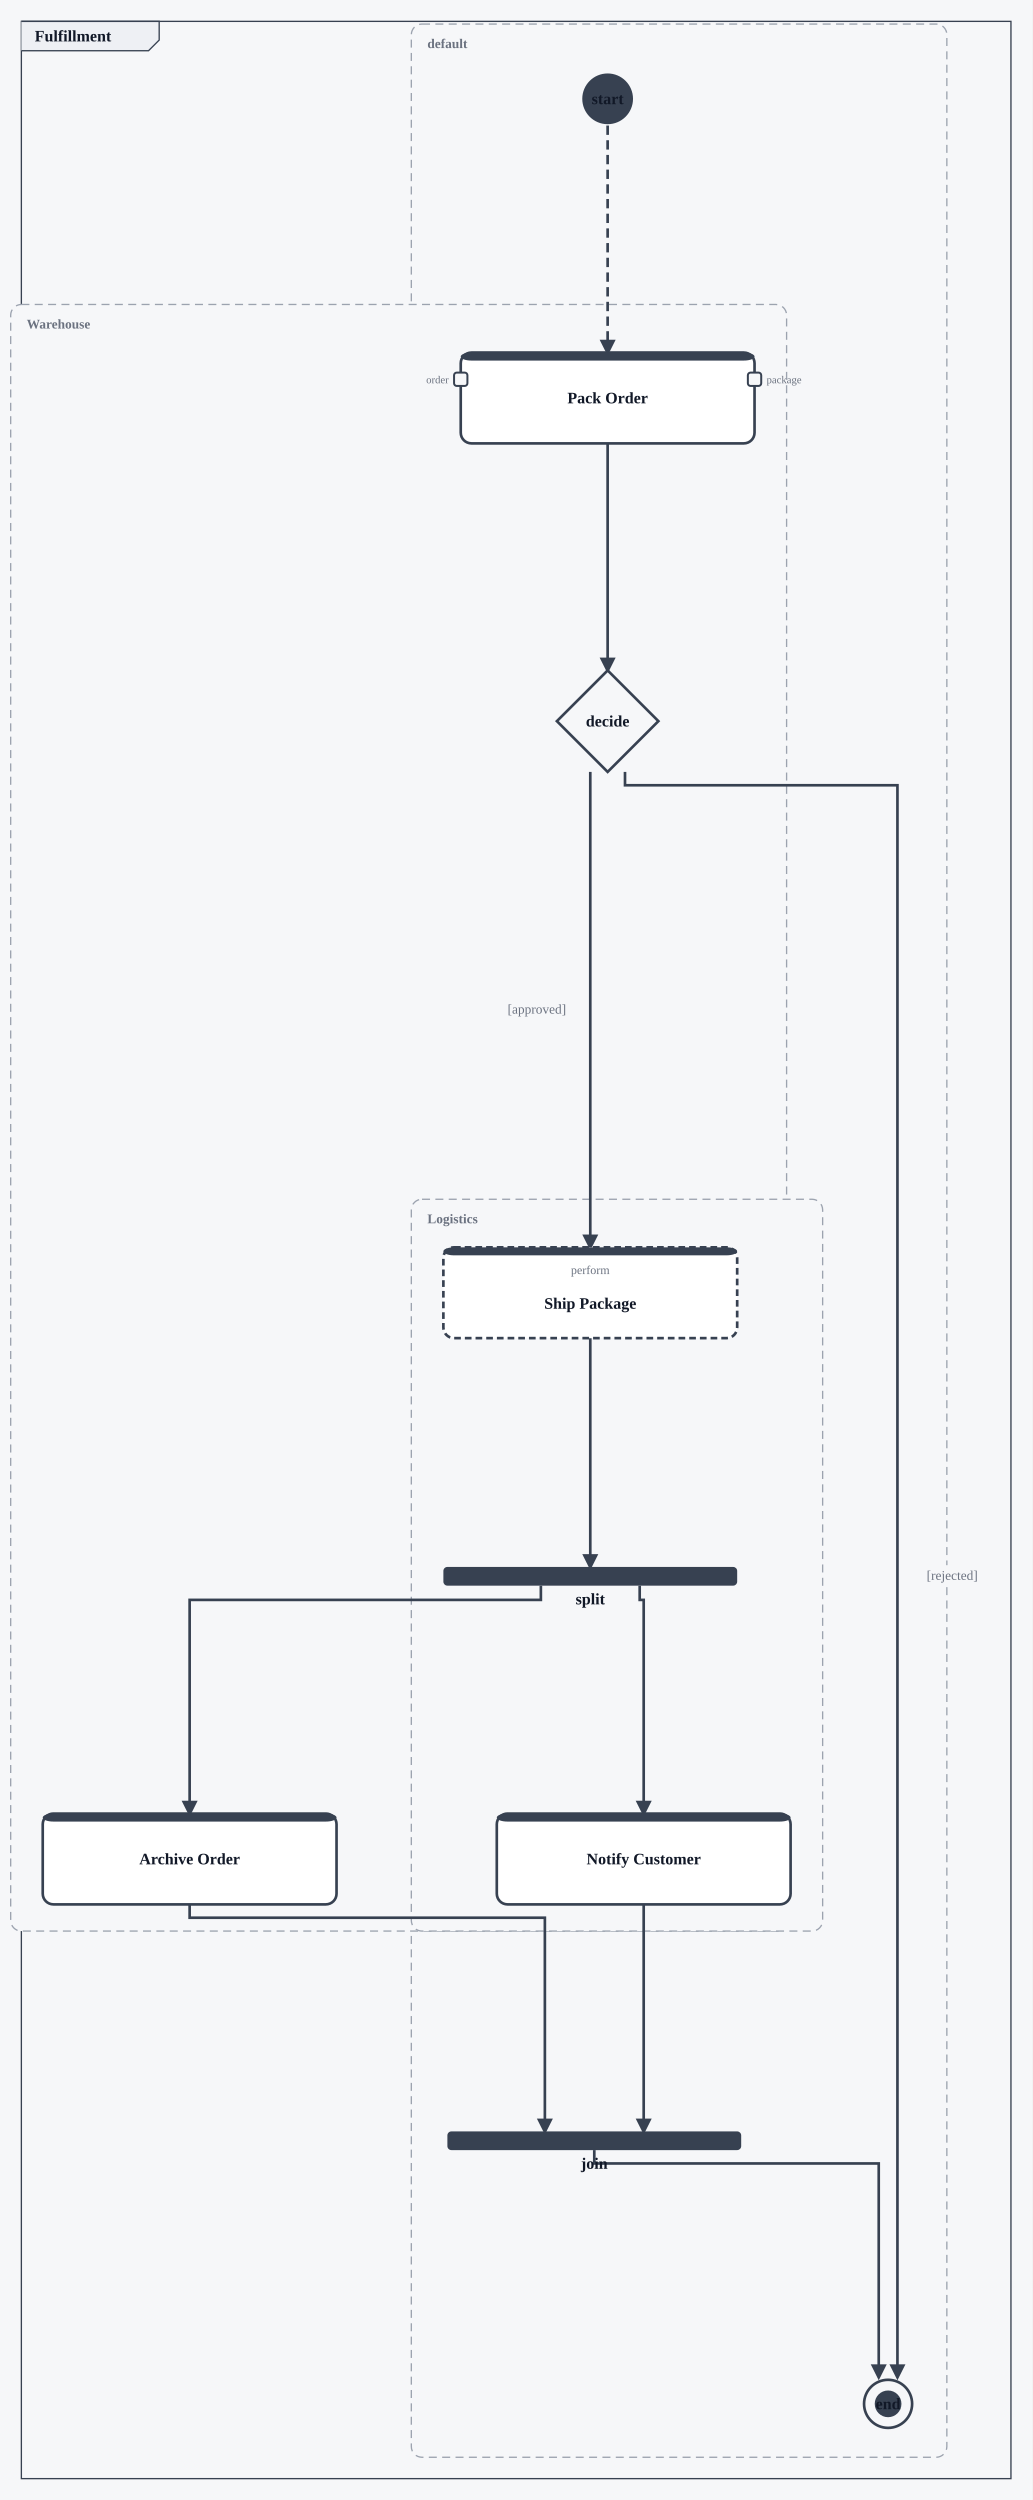
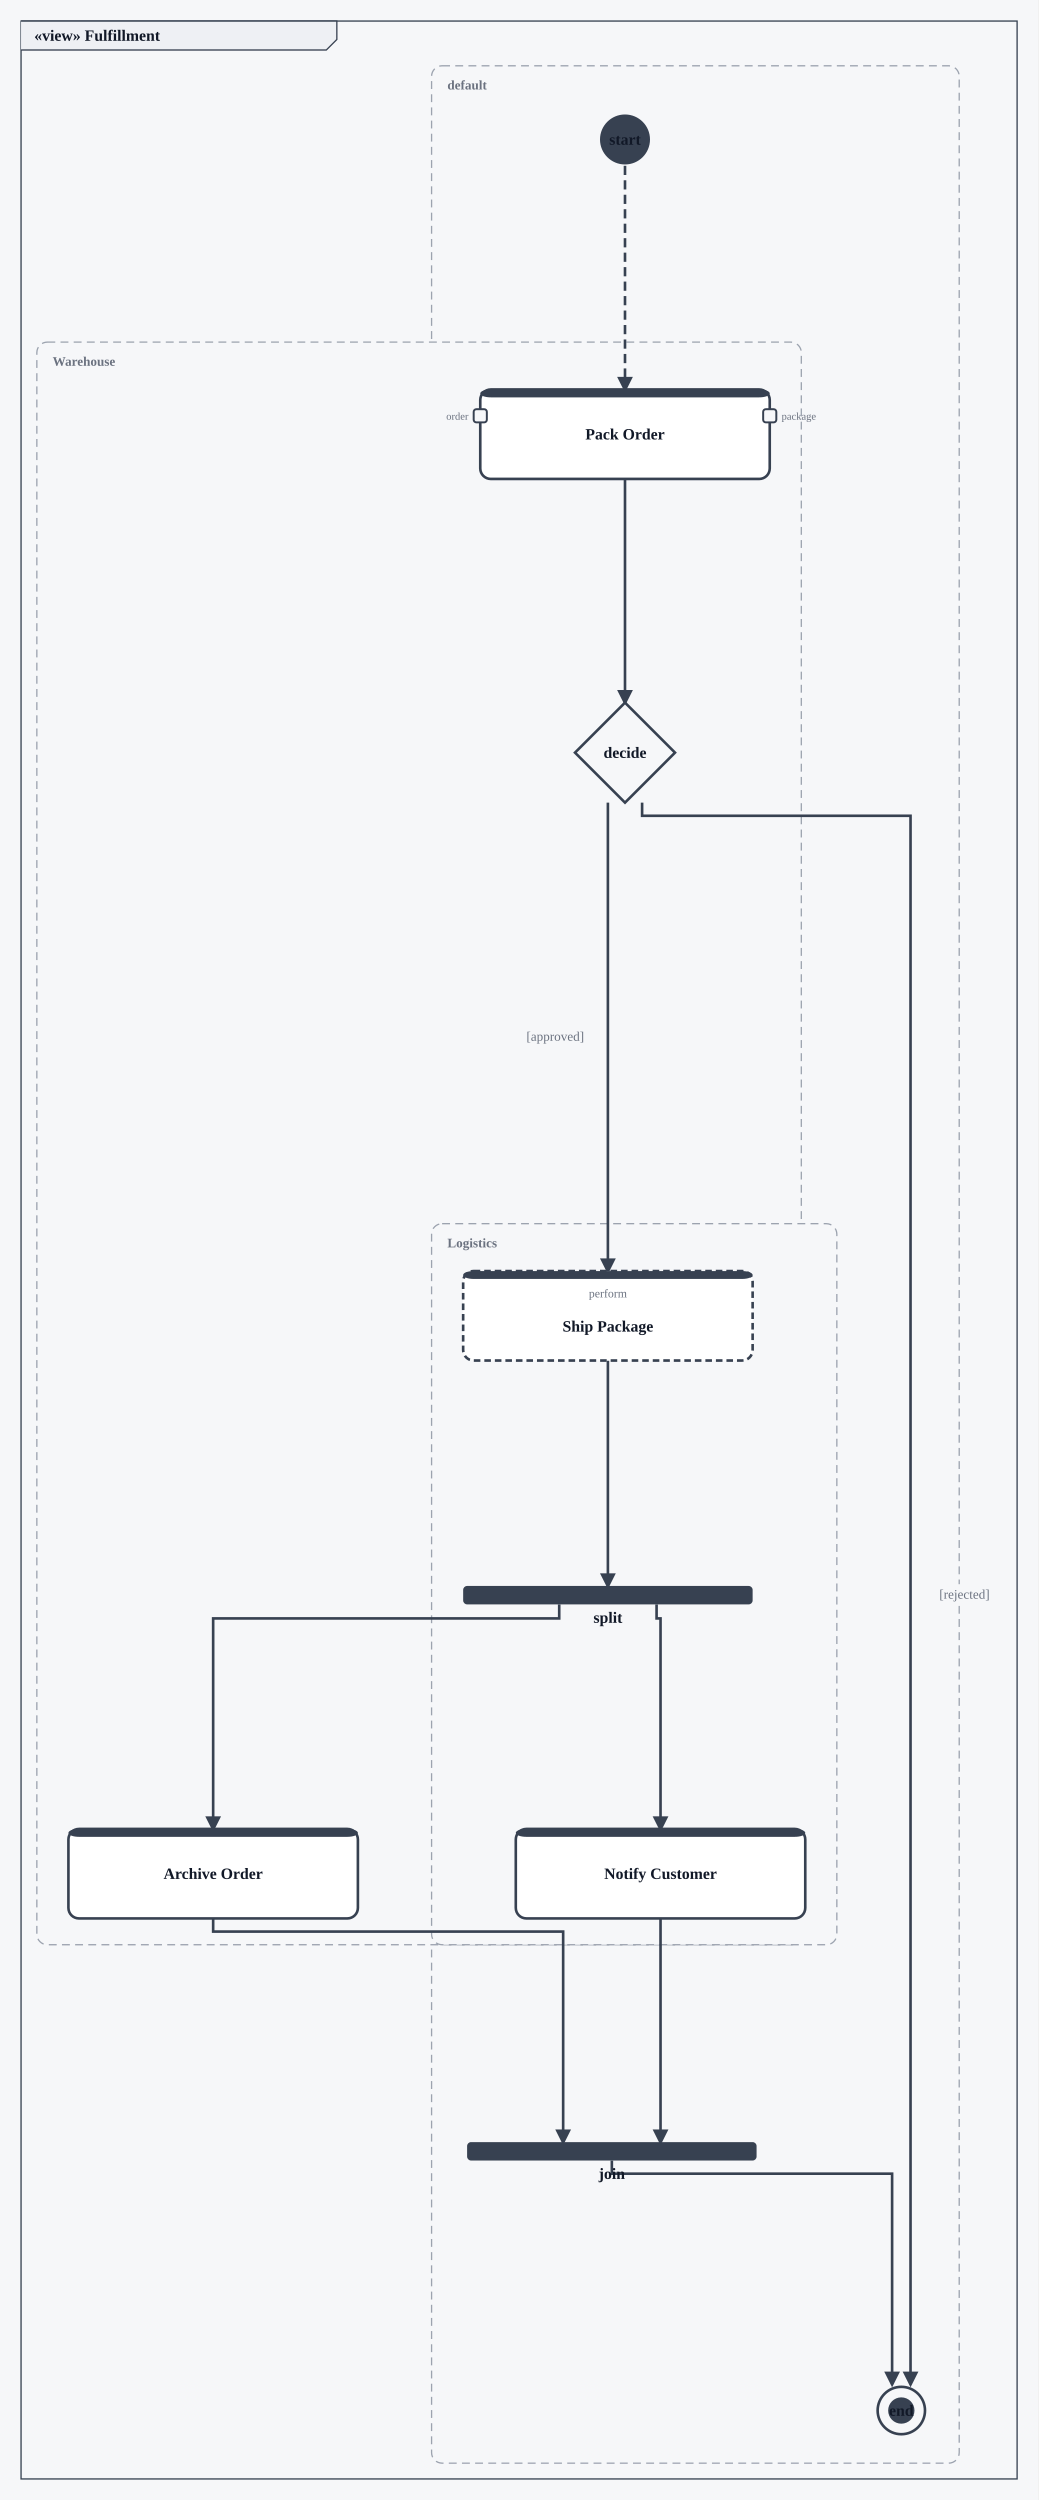
- <svg xmlns="http://www.w3.org/2000/svg" class="sysml-viz-svg" width="100%" height="100%" viewBox="48 26 773 1872" role="img" aria-label="Fulfillment" data-color-scheme="light" style="touch-action: none; cursor: grab;">
-   <rect class="viz-bg" x="48" y="26" width="773" height="1872" fill="#f6f7f9" />
+ <svg xmlns="http://www.w3.org/2000/svg" class="sysml-viz-svg" width="100%" height="100%" viewBox="28 -6 789 1900" role="img" aria-label="Fulfillment" data-color-scheme="light" style="touch-action: none; cursor: grab;">
+   <rect class="viz-bg" x="28" y="-6" width="789" height="1900" fill="#f6f7f9" />
  <defs>
    <marker id="viz-arrow" markerWidth="10" markerHeight="10" refX="9" refY="3" orient="auto" markerUnits="strokeWidth">
      <path d="M0,0 L0,6 L9,3 z" fill="#374151" />
    </marker>
    <marker id="general-d3-arrow" viewBox="0 -5 10 10" refX="8" refY="0" markerWidth="5" markerHeight="5" orient="auto">
      <path d="M0,-4L10,0L0,4" style="fill: #374151;" />
    </marker>
    <marker id="general-d3-arrow-open" viewBox="0 -5 10 10" refX="9" refY="0" markerWidth="8" markerHeight="8" orient="auto">
      <path d="M0,-4L10,0L0,4" style="fill: none; stroke: #374151; stroke-width: 1.3;" />
    </marker>
    <marker id="general-d3-specializes" viewBox="0 -6 12 12" refX="11" refY="0" markerWidth="8" markerHeight="8" orient="auto">
      <path d="M0,0L10,-4L10,4Z" style="fill: #ffffff; stroke: #374151; stroke-width: 1.2;" />
    </marker>
    <marker id="general-d3-defined-by" viewBox="-8 -6 20 12" refX="11" refY="0" markerWidth="13.5" markerHeight="8" orient="auto">
      <path d="M1,-4.5L11,0L1,4.5Z" style="fill: #ffffff; stroke: #374151; stroke-width: 1.2;" />
      <circle cx="-2.5" cy="-3" r="1.2" style="fill: #374151;" />
      <circle cx="-2.5" cy="3" r="1.2" style="fill: #374151;" />
    </marker>
    <marker id="general-d3-subsets" viewBox="0 -6 12 12" refX="11" refY="0" markerWidth="8" markerHeight="8" orient="auto">
      <path d="M1,-4.5L11,0L1,4.5Z" style="fill: #ffffff; stroke: #374151; stroke-width: 1.2;" />
    </marker>
    <marker id="general-d3-diamond" viewBox="0 -6 12 12" refX="2" refY="0" markerWidth="7" markerHeight="7" orient="auto">
      <path d="M0,0L5,-4L10,0L5,4Z" style="fill: #374151;" />
    </marker>
    <marker id="ibd-connection-dot" viewBox="-5 -5 10 10" refX="0" refY="0" markerWidth="5" markerHeight="5" orient="auto">
      <circle r="3" style="fill: #ffffff; stroke: #374151; stroke-width: 1.5;" />
    </marker>
    <marker id="ibd-flow-arrow" viewBox="0 -5 10 10" refX="10" refY="0" markerWidth="8" markerHeight="8" orient="auto">
      <path d="M0,-4L10,0L0,4Z" style="fill: #374151;" />
    </marker>
    <marker id="ibd-interface-arrow" viewBox="0 -5 10 10" refX="10" refY="0" markerWidth="8" markerHeight="8" orient="auto">
      <path d="M0,-4L10,0L0,4Z" style="fill: none; stroke: #374151; stroke-width: 1.5;" />
    </marker>
    <marker id="action-flow-arrow" viewBox="0 -5 10 10" refX="8" refY="0" markerWidth="6" markerHeight="6" orient="auto">
      <path d="M0,-5L10,0L0,5" style="fill: #374151;" />
    </marker>
  </defs>
  <style class="sysml-node-chrome-style">.sysml-disclosure { cursor: pointer; outline: none; }
.sysml-disclosure .sysml-disclosure-box,
.sysml-disclosure .sysml-disclosure-glyph { pointer-events: none; }
.sysml-disclosure:hover .sysml-disclosure-target { fill: #e5e7eb !important; fill-opacity: 0.55; }
.sysml-disclosure:hover .sysml-disclosure-box { fill: #e5e7eb; stroke: #374151; }
.sysml-disclosure:focus-visible .sysml-disclosure-target { stroke: #2563eb; stroke-width: 2px; fill: #e5e7eb !important; fill-opacity: 0.35; }
.sysml-disclosure:focus-visible .sysml-disclosure-box { stroke: #2563eb; }
.sysml-compartment-label text { user-select: none; }
.viz-node text { user-select: none; }</style>
  <g class="viz-root">
    <g class="view-frame" style="pointer-events: none;">
-       <rect class="view-frame-border" x="64" y="42" width="741" height="1840" style="fill: none; stroke: #374151; stroke-width: 1px;" />
-       <path class="view-frame-name-compartment" d="M64,42 H167.2 V56 L159.2,64 H64" style="fill: #eef0f4; stroke: #374151; stroke-width: 1px;" />
-       <text class="view-frame-name" x="74" y="57" style="font-size: 12px; font-weight: 700; fill: #111827;">Fulfillment</text>
+       <rect class="view-frame-border" x="44" y="10" width="757" height="1868" style="fill: none; stroke: #374151; stroke-width: 1px;" />
+       <path class="view-frame-name-compartment" d="M44,10 H284 V24 L276,32 H44" style="fill: #eef0f4; stroke: #374151; stroke-width: 1px;" />
+       <text class="view-frame-name" x="54" y="25" style="font-size: 12px; font-weight: 700; fill: #111827;">«view» Fulfillment</text>
    </g>
    <g class="activity-swim-lanes">
      <rect x="356" y="44" width="401" height="1822" rx="8" style="fill: #f6f7f9; stroke: #9ca3af; stroke-dasharray: 6,4;" />
      <text x="368" y="62" style="font-size: 10px; font-weight: 700; fill: #6b7280;">default</text>
      <rect x="56" y="254" width="581" height="1218" rx="8" style="fill: #f6f7f9; stroke: #9ca3af; stroke-dasharray: 6,4;" />
      <text x="68" y="272" style="font-size: 10px; font-weight: 700; fill: #6b7280;">Warehouse</text>
      <rect x="356" y="924" width="308" height="548" rx="8" style="fill: #f6f7f9; stroke: #9ca3af; stroke-dasharray: 6,4;" />
      <text x="368" y="942" style="font-size: 10px; font-weight: 700; fill: #6b7280;">Logistics</text>
    </g>
    <g class="activity-flows">
      <path class="activity-flow action-flow-edge aflow-succession" data-flow-kind="succession" d="M503,120 L503,290" data-edge-id="flow-0" data-base-stroke-width="2" style="fill: none; stroke: #374151; stroke-width: 2px; stroke-dasharray: 7,4; marker-end: url(#action-flow-arrow);" />
      <path class="viz-edge-hit-target" data-tooltip-kind="edge" data-tooltip-id="flow-0" d="M503,120 L503,290" aria-label="Succession; From: start; To: Pack Order; Source ID: start; Target ID: pack" style="fill: none; stroke: transparent; stroke-width: 12px; pointer-events: stroke;" />
      <path class="activity-flow action-flow-edge" data-flow-kind="other" d="M503,358 L503,528" data-edge-id="flow-1" data-base-stroke-width="2" style="fill: none; stroke: #374151; stroke-width: 2px; stroke-dasharray: none; marker-end: url(#action-flow-arrow);" />
      <path class="viz-edge-hit-target" data-tooltip-kind="edge" data-tooltip-id="flow-1" d="M503,358 L503,528" aria-label="Flow; From: Pack Order; To: decide; Source ID: pack; Target ID: decide" style="fill: none; stroke: transparent; stroke-width: 12px; pointer-events: stroke;" />
      <path class="activity-flow action-flow-edge" data-flow-kind="other" d="M490,604 L490,960" data-edge-id="flow-2" data-base-stroke-width="2" style="fill: none; stroke: #374151; stroke-width: 2px; stroke-dasharray: none; marker-end: url(#action-flow-arrow);" />
      <path class="viz-edge-hit-target" data-tooltip-kind="edge" data-tooltip-id="flow-2" d="M490,604 L490,960" aria-label="Flow; Name: approved; From: decide; To: Ship Package; Condition: approved; Source ID: decide; Target ID: ship" style="fill: none; stroke: transparent; stroke-width: 12px; pointer-events: stroke;" />
      <rect x="422" y="774" width="56" height="16" rx="3" style="fill: #f6f7f9; stroke: none;" />
      <text x="450" y="785" text-anchor="middle" style="font-size: 10px; fill: #6b7280;">[approved]</text>
      <path class="activity-flow action-flow-edge" data-flow-kind="other" d="M516,604 L516,614 L720,614 L720,1806" data-edge-id="flow-3" data-base-stroke-width="2" style="fill: none; stroke: #374151; stroke-width: 2px; stroke-dasharray: none; marker-end: url(#action-flow-arrow);" />
      <path class="viz-edge-hit-target" data-tooltip-kind="edge" data-tooltip-id="flow-3" d="M516,604 L516,614 L720,614 L720,1806" aria-label="Flow; Name: rejected; From: decide; To: end; Condition: rejected; Source ID: decide; Target ID: end" style="fill: none; stroke: transparent; stroke-width: 12px; pointer-events: stroke;" />
      <rect x="733" y="1198" width="56" height="16" rx="3" style="fill: #f6f7f9; stroke: none;" />
      <text x="761" y="1209" text-anchor="middle" style="font-size: 10px; fill: #6b7280;">[rejected]</text>
      <path class="activity-flow action-flow-edge aflow-streaming" data-flow-kind="streaming" d="M490,1028 L490,1199.333" data-edge-id="flow-4" data-base-stroke-width="2" style="fill: none; stroke: #374151; stroke-width: 2px; stroke-dasharray: none; marker-end: url(#action-flow-arrow);" />
      <path class="viz-edge-hit-target" data-tooltip-kind="edge" data-tooltip-id="flow-4" d="M490,1028 L490,1199.333" aria-label="Flow; From: Ship Package; To: split; Source ID: ship; Target ID: split" style="fill: none; stroke: transparent; stroke-width: 12px; pointer-events: stroke;" />
      <path class="activity-flow action-flow-edge" data-flow-kind="other" d="M527,1213.333 L527,1224 L530,1224 L530,1384" data-edge-id="flow-5" data-base-stroke-width="2" style="fill: none; stroke: #374151; stroke-width: 2px; stroke-dasharray: none; marker-end: url(#action-flow-arrow);" />
      <path class="viz-edge-hit-target" data-tooltip-kind="edge" data-tooltip-id="flow-5" d="M527,1213.333 L527,1224 L530,1224 L530,1384" aria-label="Flow; From: split; To: Notify Customer; Source ID: split; Target ID: notify" style="fill: none; stroke: transparent; stroke-width: 12px; pointer-events: stroke;" />
      <path class="activity-flow action-flow-edge" data-flow-kind="other" d="M453,1213.333 L453,1224 L190,1224 L190,1384" data-edge-id="flow-6" data-base-stroke-width="2" style="fill: none; stroke: #374151; stroke-width: 2px; stroke-dasharray: none; marker-end: url(#action-flow-arrow);" />
      <path class="viz-edge-hit-target" data-tooltip-kind="edge" data-tooltip-id="flow-6" d="M453,1213.333 L453,1224 L190,1224 L190,1384" aria-label="Flow; From: split; To: Archive Order; Source ID: split; Target ID: archive" style="fill: none; stroke: transparent; stroke-width: 12px; pointer-events: stroke;" />
      <path class="activity-flow action-flow-edge" data-flow-kind="other" d="M530,1452 L530,1622" data-edge-id="flow-7" data-base-stroke-width="2" style="fill: none; stroke: #374151; stroke-width: 2px; stroke-dasharray: none; marker-end: url(#action-flow-arrow);" />
      <path class="viz-edge-hit-target" data-tooltip-kind="edge" data-tooltip-id="flow-7" d="M530,1452 L530,1622" aria-label="Flow; From: Notify Customer; To: join; Source ID: notify; Target ID: join" style="fill: none; stroke: transparent; stroke-width: 12px; pointer-events: stroke;" />
      <path class="activity-flow action-flow-edge" data-flow-kind="other" d="M190,1452 L190,1462 L456,1462 L456,1622" data-edge-id="flow-8" data-base-stroke-width="2" style="fill: none; stroke: #374151; stroke-width: 2px; stroke-dasharray: none; marker-end: url(#action-flow-arrow);" />
      <path class="viz-edge-hit-target" data-tooltip-kind="edge" data-tooltip-id="flow-8" d="M190,1452 L190,1462 L456,1462 L456,1622" aria-label="Flow; From: Archive Order; To: join; Source ID: archive; Target ID: join" style="fill: none; stroke: transparent; stroke-width: 12px; pointer-events: stroke;" />
      <path class="activity-flow action-flow-edge" data-flow-kind="other" d="M493,1636 L493,1646 L706,1646 L706,1806" data-edge-id="flow-9" data-base-stroke-width="2" style="fill: none; stroke: #374151; stroke-width: 2px; stroke-dasharray: none; marker-end: url(#action-flow-arrow);" />
      <path class="viz-edge-hit-target" data-tooltip-kind="edge" data-tooltip-id="flow-9" d="M493,1636 L493,1646 L706,1646 L706,1806" aria-label="Flow; From: join; To: end; Source ID: join; Target ID: end" style="fill: none; stroke: transparent; stroke-width: 12px; pointer-events: stroke;" />
    </g>
    <g class="activity-actions">
      <g class="activity-action action-flow-node" data-node-id="start" transform="translate(483,80)" style="cursor: ;">
        <circle class="node-background" data-original-stroke="#374151" data-original-width="2px" cx="20" cy="20" r="18" style="fill: #374151; stroke: #374151; stroke-width: 2px;" />
        <text x="20" y="24" text-anchor="middle" style="font-size: 12px; font-weight: 600; fill: #111827;">start</text>
      </g>
      <g class="activity-action action-flow-node" data-node-id="pack" transform="translate(393,290)" style="cursor: ;">
        <rect class="node-background" data-original-stroke="#374151" data-original-width="2px" width="220" height="68" rx="8" style="fill: #ffffff; stroke: #374151; stroke-width: 2px; stroke-dasharray: none;" />
        <rect width="220" height="6" rx="8" style="fill: #374151; stroke: none;" />
        <text x="110" y="38" text-anchor="middle" style="font-size: 12px; font-weight: 600; fill: #111827;">Pack Order</text>
        <rect class="action-parameter-badge action-parameter-input" x="-5" y="15" width="10" height="10" rx="2" style="fill: #f6f7f9; stroke: #374151; stroke-width: 1.5px;" />
        <text class="action-parameter-label action-parameter-input-label" x="-9" y="23" text-anchor="end" style="font-size: 8px; fill: #6b7280;">order</text>
        <rect class="action-parameter-badge action-parameter-output" x="215" y="15" width="10" height="10" rx="2" style="fill: #f6f7f9; stroke: #374151; stroke-width: 1.5px;" />
        <text class="action-parameter-label action-parameter-output-label" x="229" y="23" text-anchor="start" style="font-size: 8px; fill: #6b7280;">package</text>
      </g>
      <g class="activity-action action-flow-node" data-node-id="decide" transform="translate(465,528)" style="cursor: ;">
        <path class="node-background" data-original-stroke="#374151" data-original-width="2px" d="M38,0 L76,38 L38,76 L0,38 Z" style="fill: #f6f7f9; stroke: #374151; stroke-width: 2px;" />
        <text x="38" y="42" text-anchor="middle" style="font-size: 12px; font-weight: 600; fill: #111827;">decide</text>
      </g>
      <g class="activity-action action-flow-node perform-action-node" data-node-id="ship" transform="translate(380,960)" style="cursor: ;">
        <rect class="node-background" data-original-stroke="#374151" data-original-width="2px" width="220" height="68" rx="8" style="fill: #ffffff; stroke: #374151; stroke-width: 2px; stroke-dasharray: 5,3;" />
        <rect width="220" height="6" rx="8" style="fill: #374151; stroke: none;" />
        <text class="perform-action-stereotype" x="110" y="20" text-anchor="middle" style="font-size: 9px; fill: #6b7280;">perform</text>
        <text x="110" y="46" text-anchor="middle" style="font-size: 12px; font-weight: 600; fill: #111827;">Ship Package</text>
      </g>
      <g class="activity-action action-flow-node" data-node-id="split" transform="translate(380,1199.333)" style="cursor: ;">
        <rect class="node-background" data-original-stroke="none" data-original-width="0px" width="220" height="14" rx="3" style="fill: #374151; stroke: none;" />
        <text x="110" y="28" text-anchor="middle" style="font-size: 12px; font-weight: 600; fill: #111827;">split</text>
      </g>
      <g class="activity-action action-flow-node" data-node-id="notify" transform="translate(420,1384)" style="cursor: ;">
        <rect class="node-background" data-original-stroke="#374151" data-original-width="2px" width="220" height="68" rx="8" style="fill: #ffffff; stroke: #374151; stroke-width: 2px; stroke-dasharray: none;" />
        <rect width="220" height="6" rx="8" style="fill: #374151; stroke: none;" />
        <text x="110" y="38" text-anchor="middle" style="font-size: 12px; font-weight: 600; fill: #111827;">Notify Customer</text>
      </g>
      <g class="activity-action action-flow-node" data-node-id="archive" transform="translate(80,1384)" style="cursor: ;">
        <rect class="node-background" data-original-stroke="#374151" data-original-width="2px" width="220" height="68" rx="8" style="fill: #ffffff; stroke: #374151; stroke-width: 2px; stroke-dasharray: none;" />
        <rect width="220" height="6" rx="8" style="fill: #374151; stroke: none;" />
        <text x="110" y="38" text-anchor="middle" style="font-size: 12px; font-weight: 600; fill: #111827;">Archive Order</text>
      </g>
      <g class="activity-action action-flow-node" data-node-id="join" transform="translate(383,1622)" style="cursor: ;">
        <rect class="node-background" data-original-stroke="none" data-original-width="0px" width="220" height="14" rx="3" style="fill: #374151; stroke: none;" />
        <text x="110" y="28" text-anchor="middle" style="font-size: 12px; font-weight: 600; fill: #111827;">join</text>
      </g>
      <g class="activity-action action-flow-node" data-node-id="end" transform="translate(693,1806)" style="cursor: ;">
        <circle class="node-background" data-original-stroke="#374151" data-original-width="2px" cx="20" cy="20" r="18" style="fill: #f6f7f9; stroke: #374151; stroke-width: 2px;" />
        <circle cx="20" cy="20" r="10" style="fill: #374151; stroke: none;" />
        <text x="20" y="24" text-anchor="middle" style="font-size: 12px; font-weight: 600; fill: #111827;">end</text>
      </g>
    </g>
  </g>
</svg>
